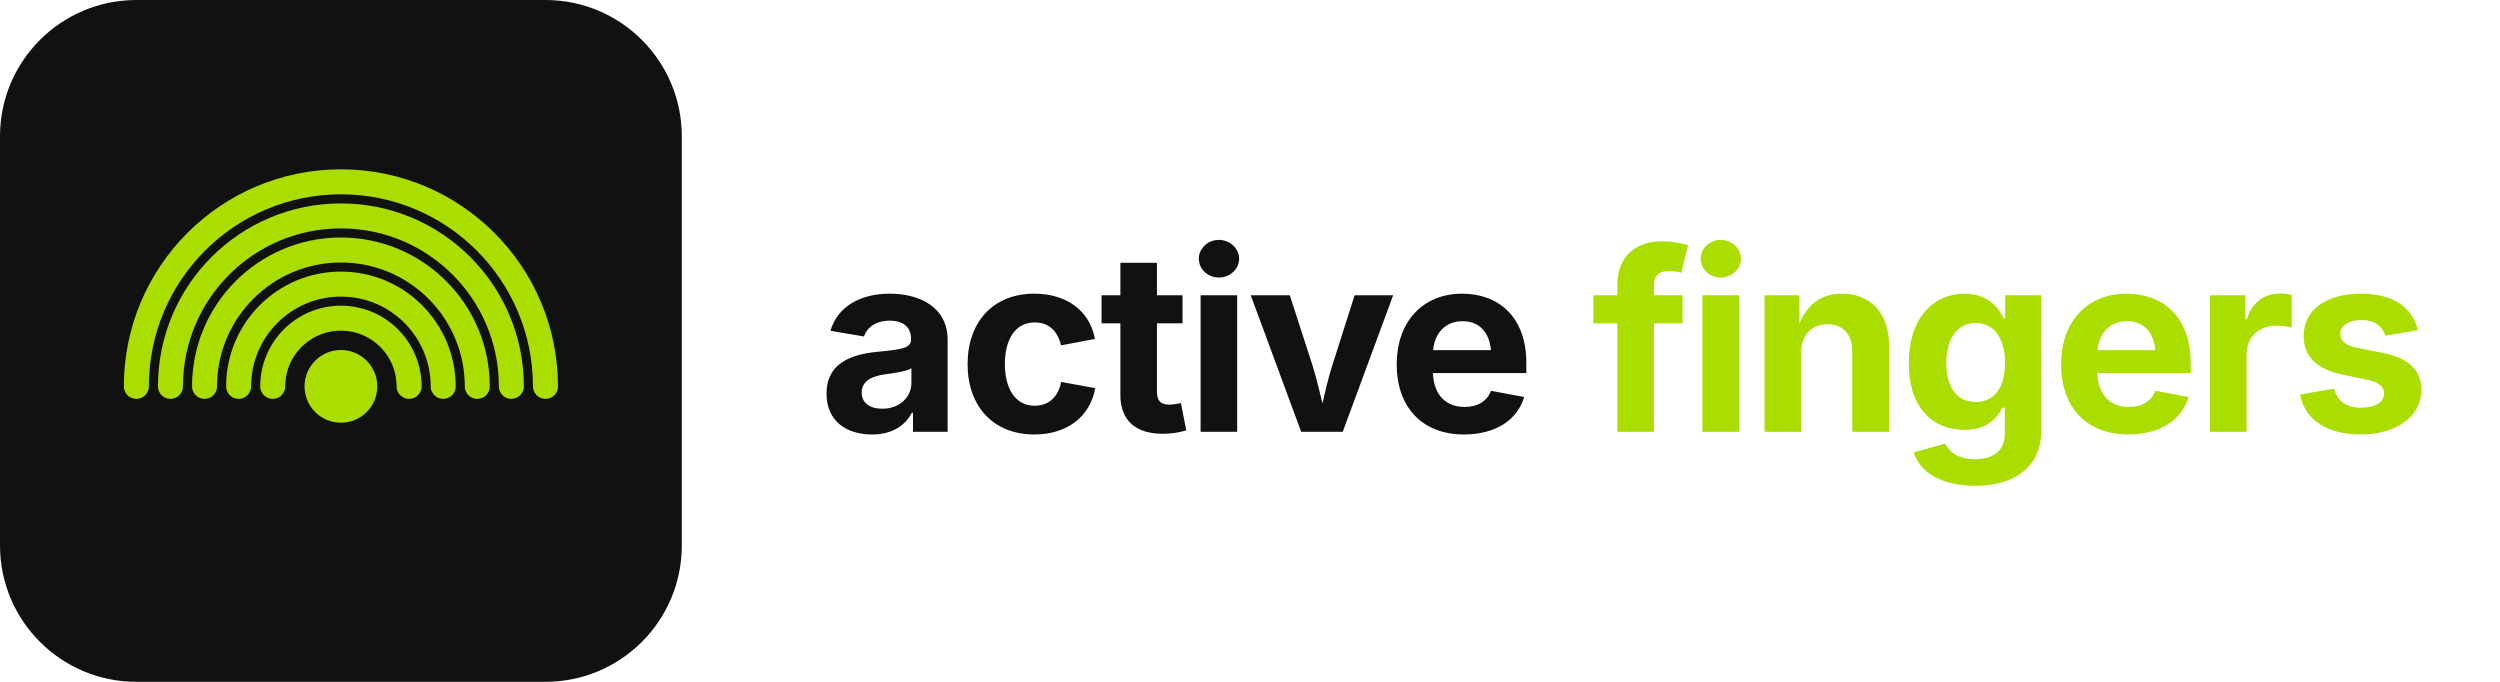
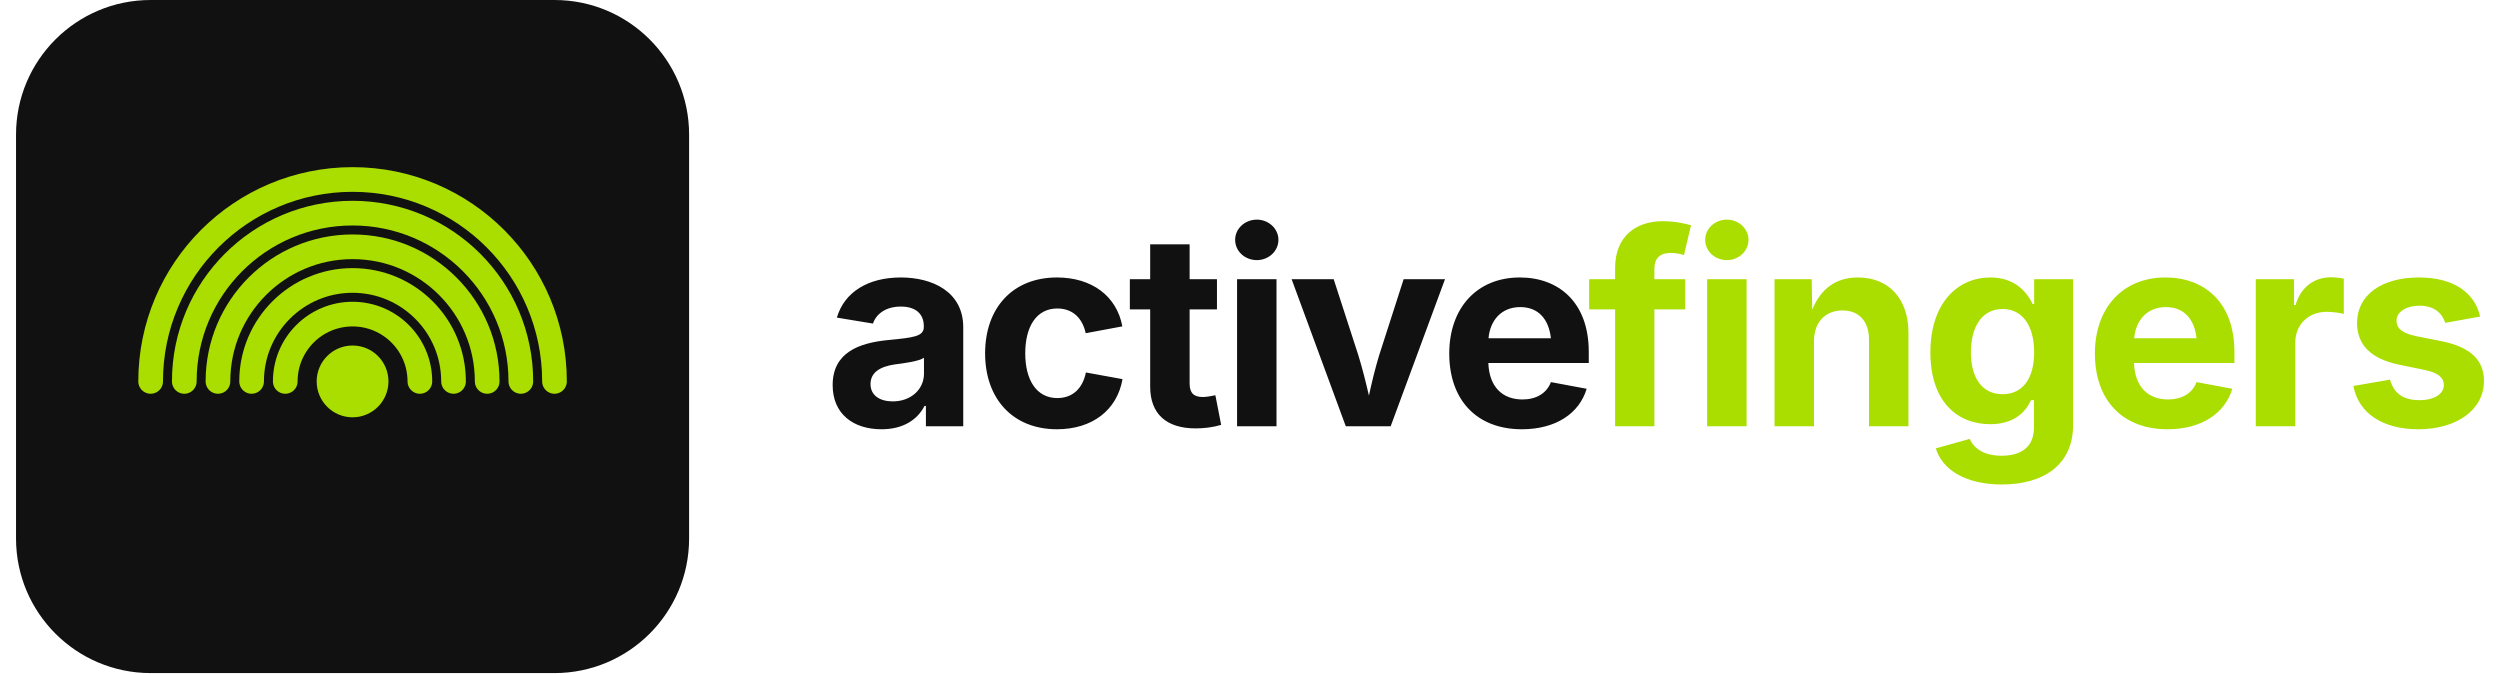
- <svg xmlns="http://www.w3.org/2000/svg" viewBox="0 0 220 60" width="220" height="60">
+ <svg xmlns="http://www.w3.org/2000/svg" viewBox="0 0 220 60" width="260" height="70">
  <rect width="60" height="60" rx="12" fill="#111111" />
  <path d="M 24,34 A 6,6 0 0,1 36,34" fill="none" stroke="#AADD00" stroke-width="2.2" stroke-linecap="round" />
  <path d="M 21,34 A 9,9 0 0,1 39,34" fill="none" stroke="#AADD00" stroke-width="2.2" stroke-linecap="round" />
  <path d="M 18,34 A 12,12 0 0,1 42,34" fill="none" stroke="#AADD00" stroke-width="2.2" stroke-linecap="round" />
  <path d="M 15,34 A 15,15 0 0,1 45,34" fill="none" stroke="#AADD00" stroke-width="2.2" stroke-linecap="round" />
  <path d="M 12,34 A 18,18 0 0,1 48,34" fill="none" stroke="#AADD00" stroke-width="2.2" stroke-linecap="round" />
  <circle cx="30" cy="34" r="3.2" fill="#AADD00" />
-   <text x="72" y="38" font-family="'Inter','Helvetica Neue',Arial,sans-serif" font-weight="700" font-size="22" letter-spacing="-0.5" fill="#111111">active</text>
-   <text x="140" y="38" font-family="'Inter','Helvetica Neue',Arial,sans-serif" font-weight="700" font-size="22" letter-spacing="-0.5" fill="#AADD00">fingers</text>
+   <text x="72" y="38" font-family="'Inter','Helvetica Neue',Arial,sans-serif" font-weight="700" font-size="24" letter-spacing="-0.5" fill="#111111">active</text>
+   <text x="140" y="38" font-family="'Inter','Helvetica Neue',Arial,sans-serif" font-weight="700" font-size="24" letter-spacing="-0.5" fill="#AADD00">fingers</text>
</svg>
